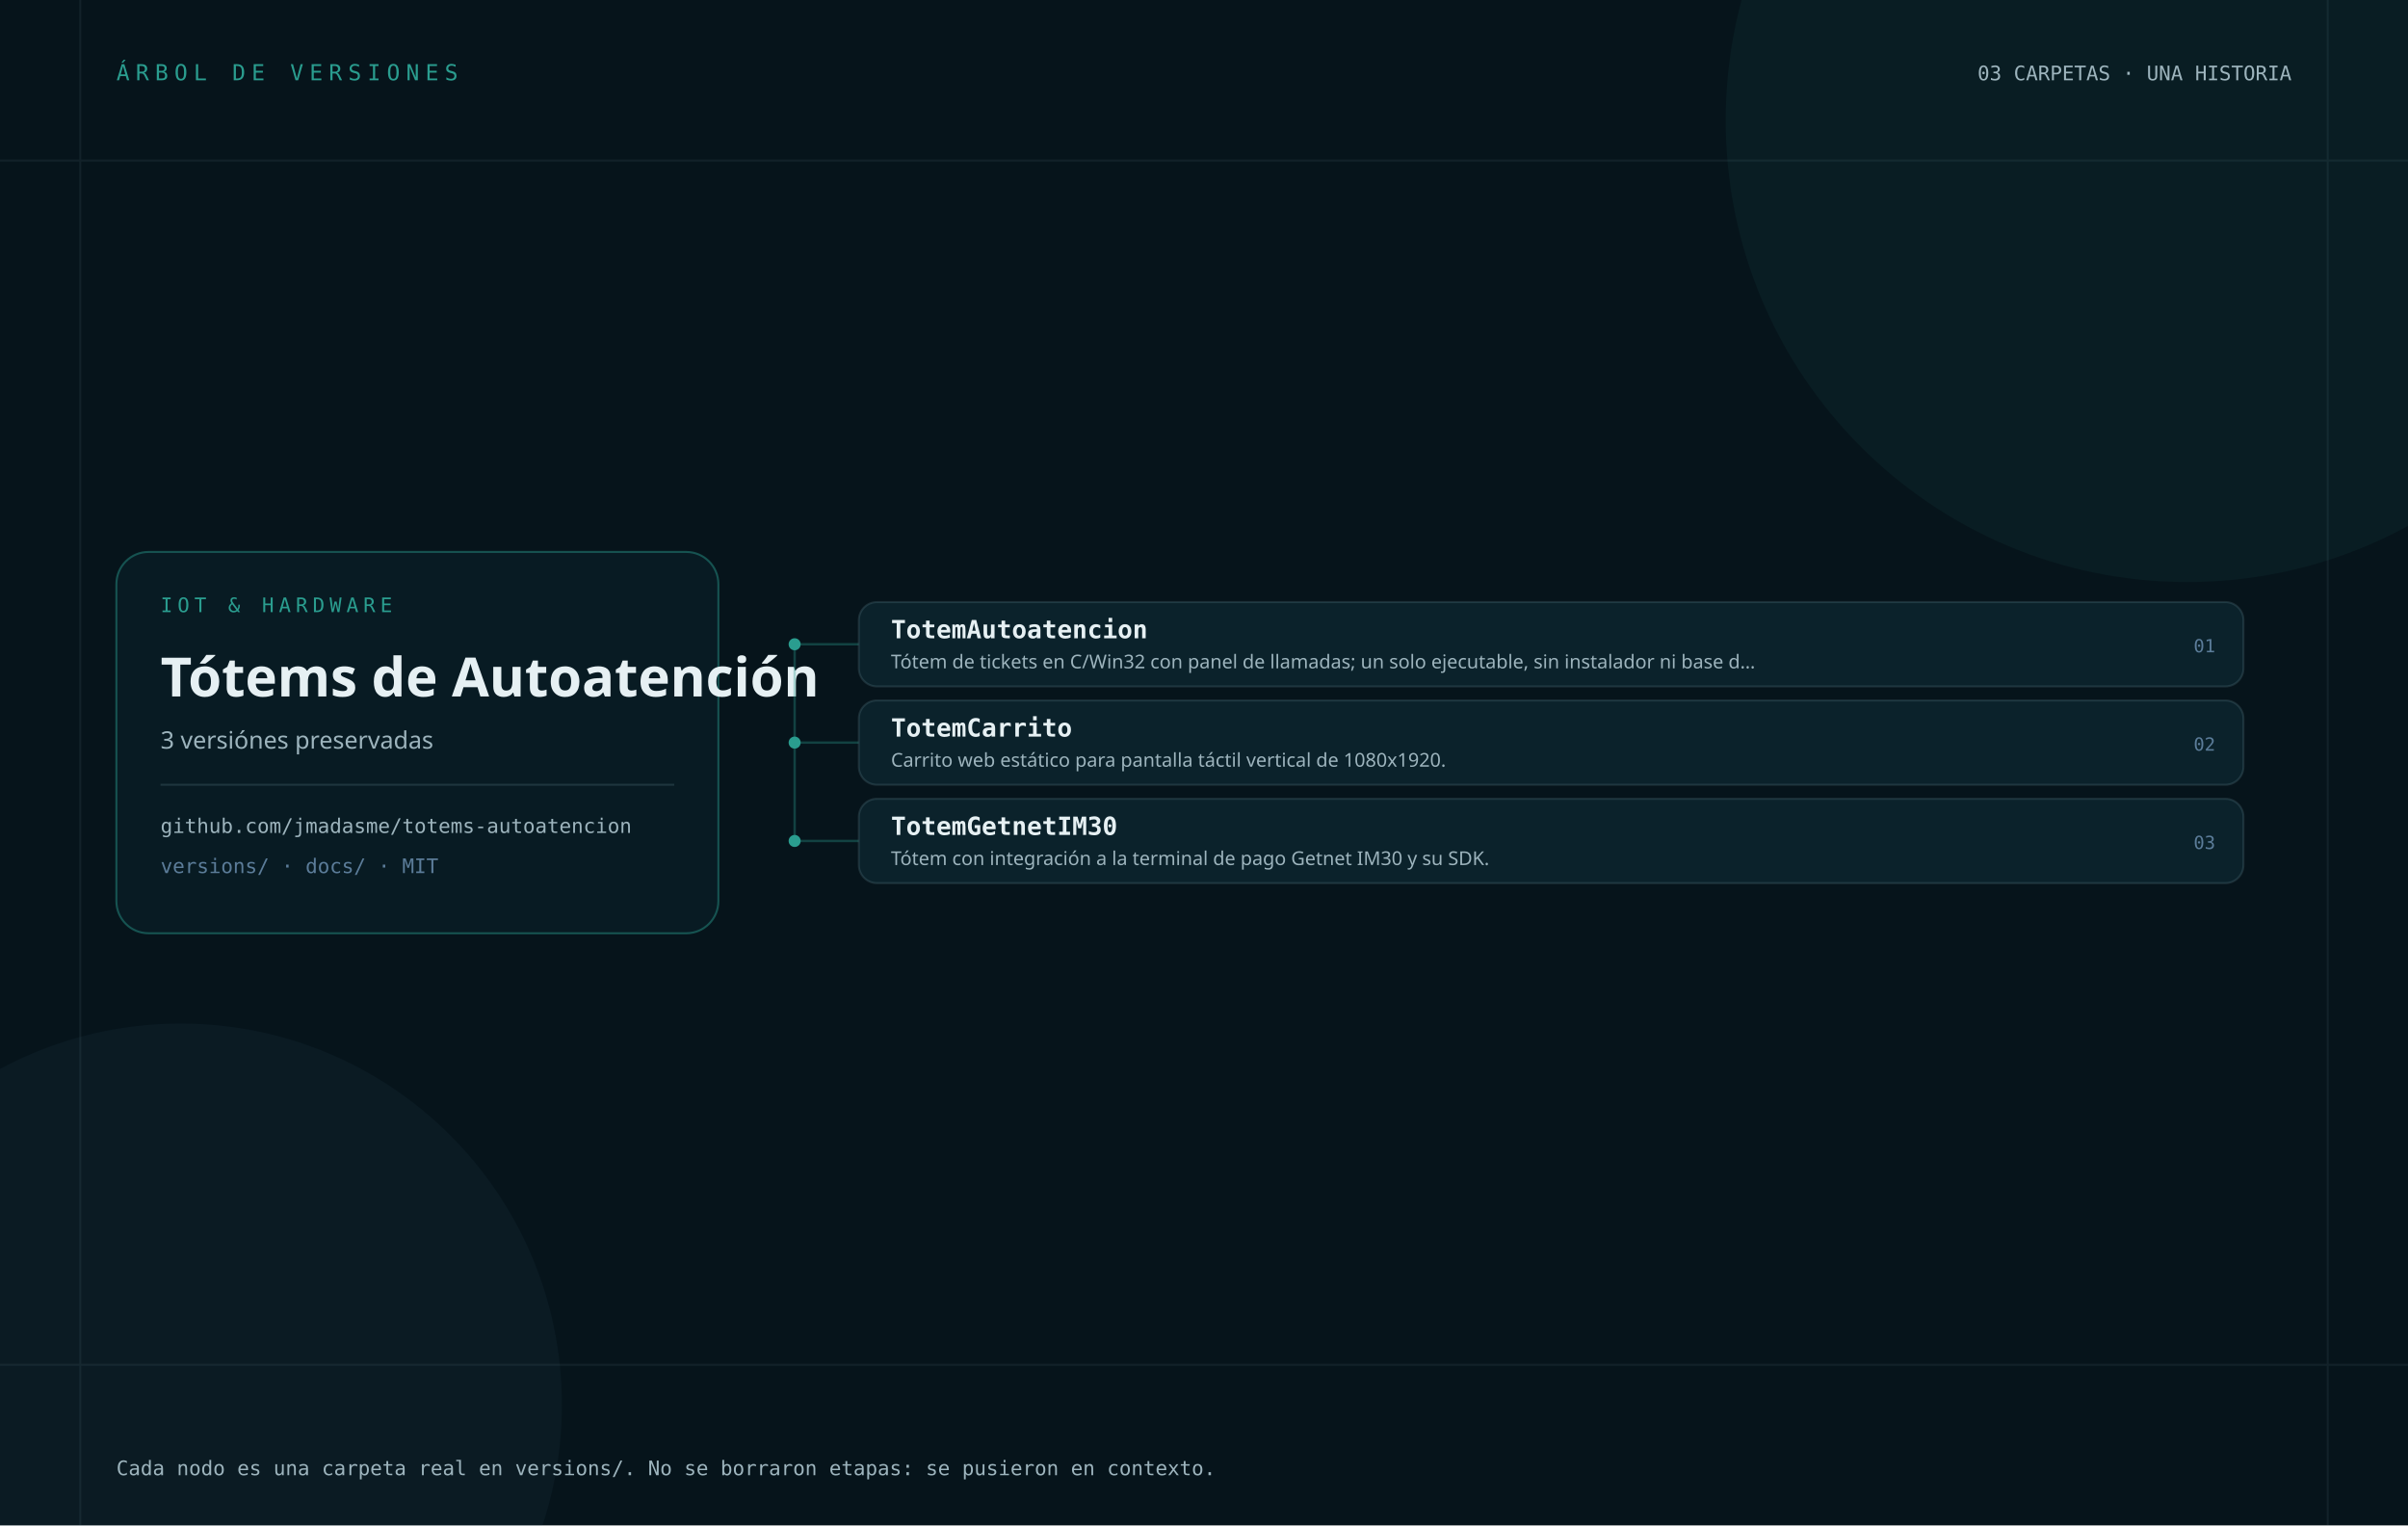
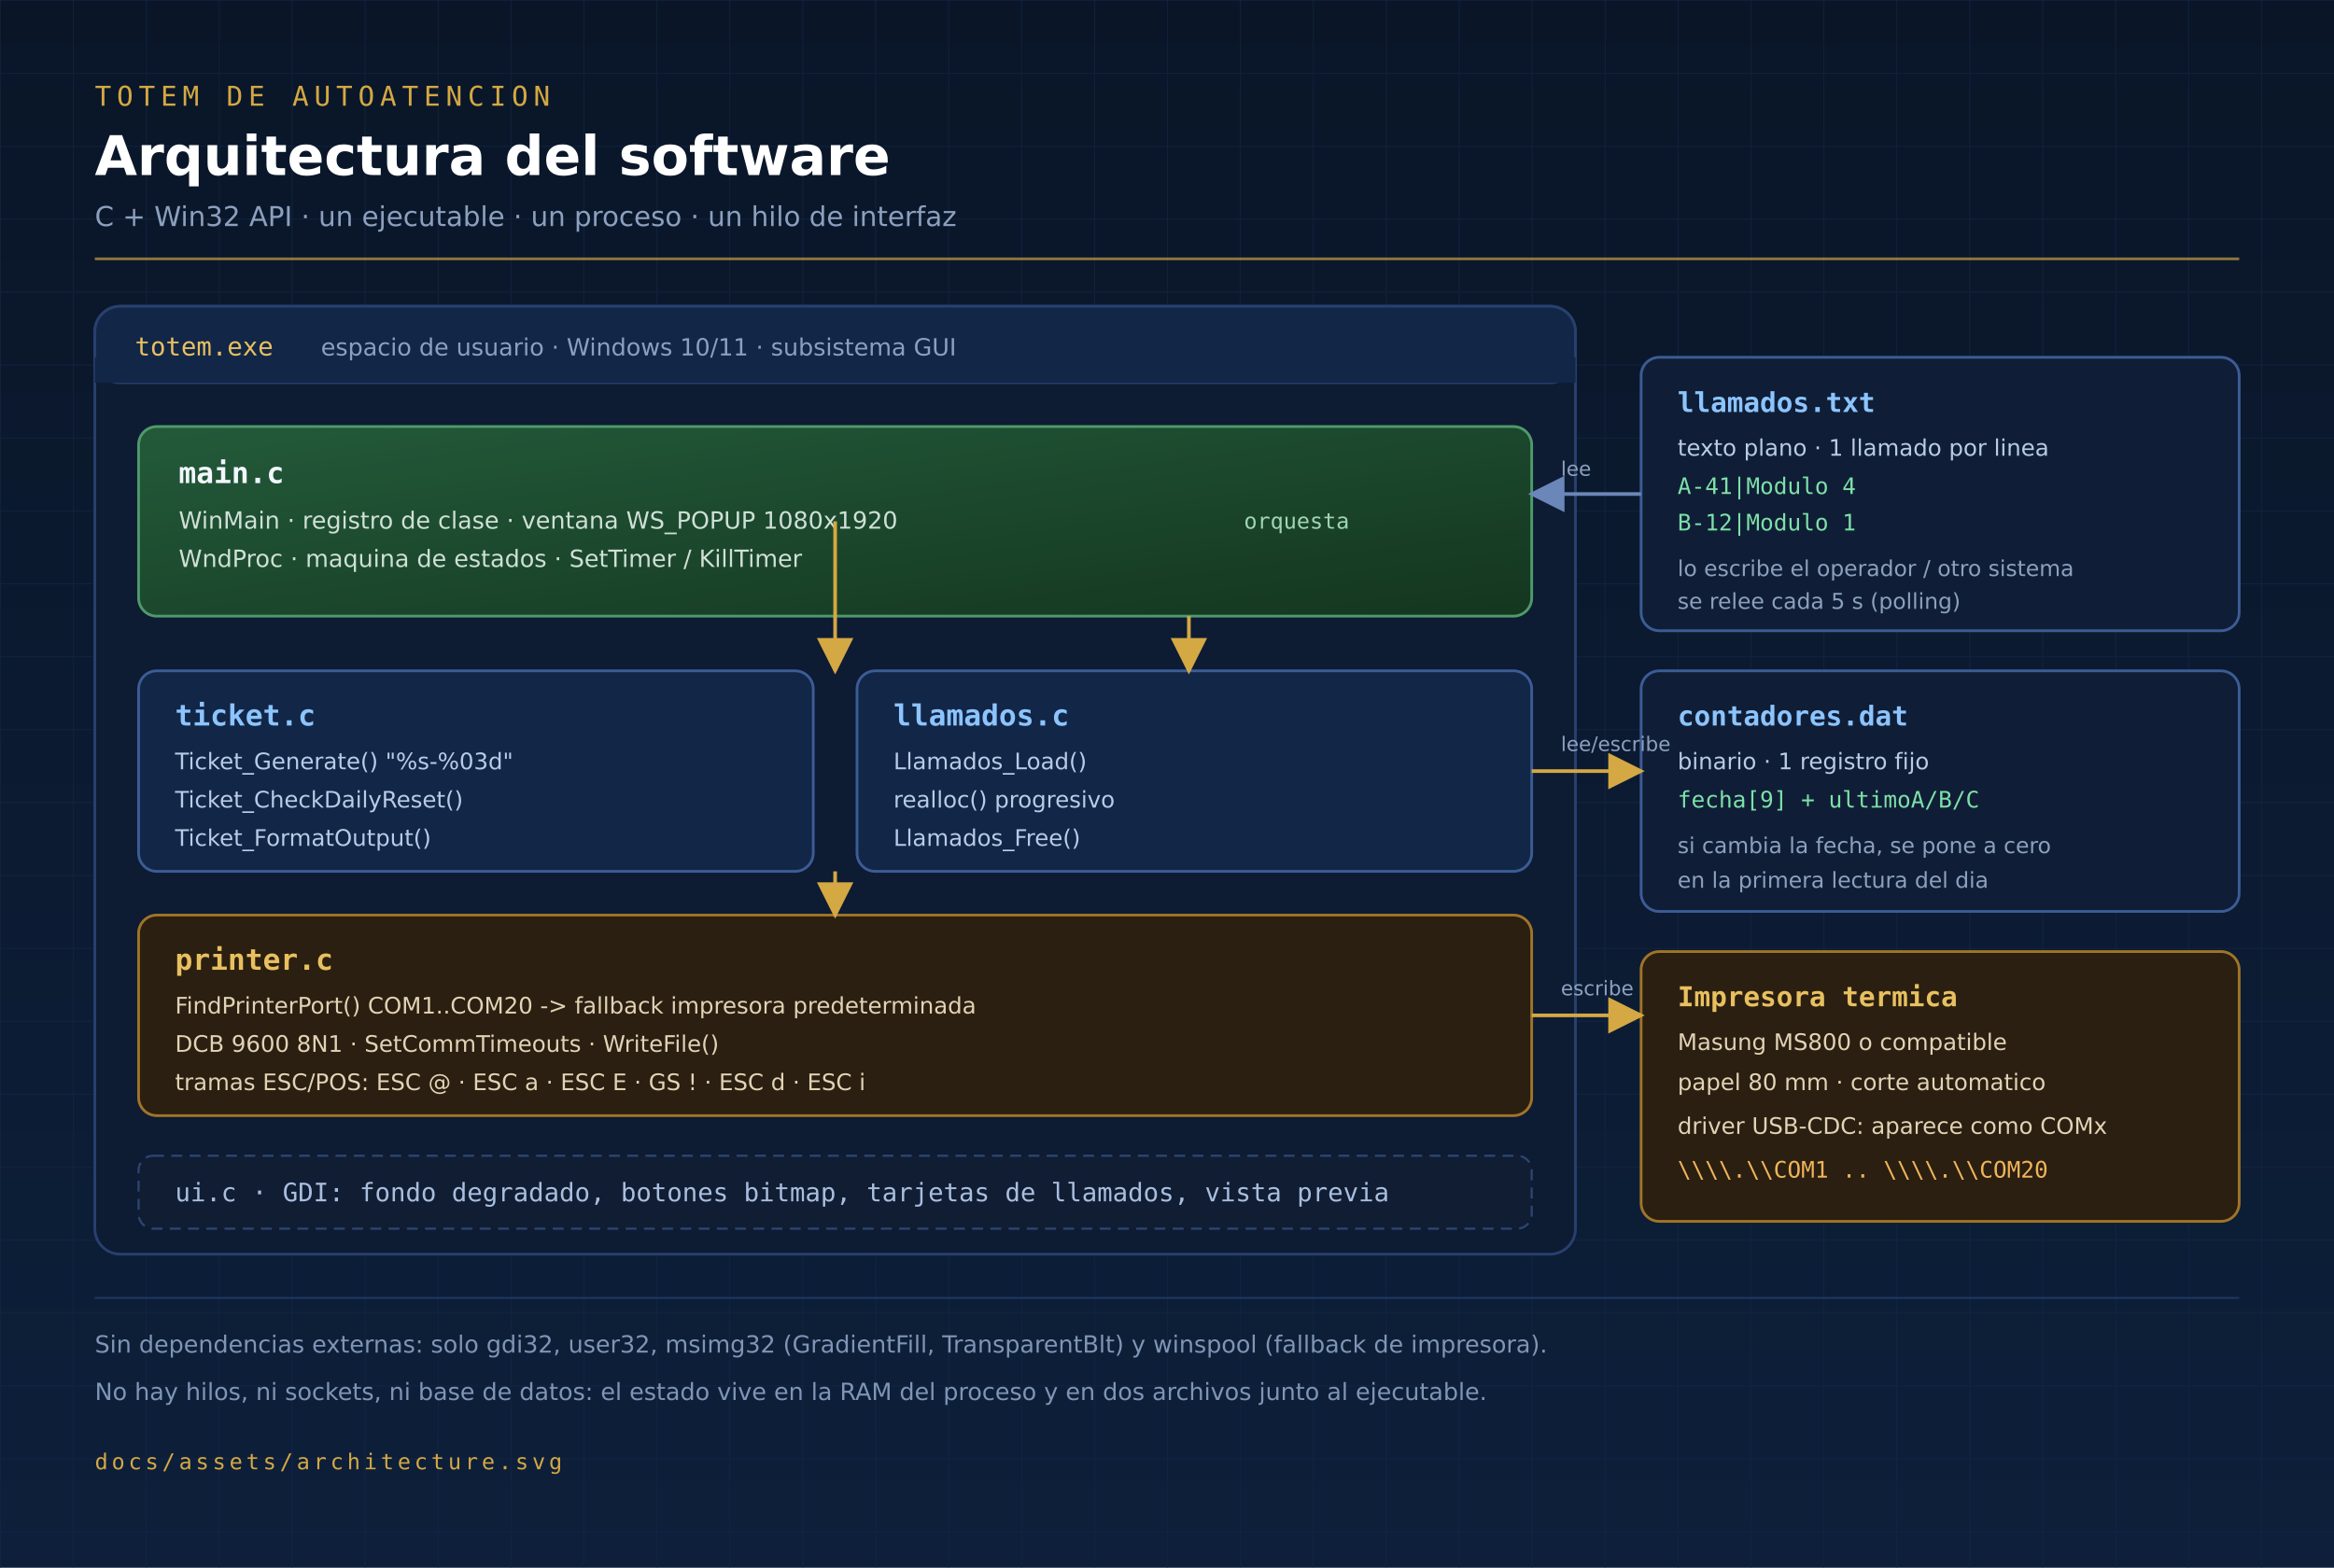
- <svg xmlns="http://www.w3.org/2000/svg" width="1200" height="760" viewBox="0 0 1200 760" role="img" aria-label="Árbol de versiones de Tótems de Autoatención">
-   <rect width="1200" height="760" fill="#06141b" />
-   <circle cx="1090" cy="60" r="230" fill="#2A9D8F" opacity=".07" />
-   <circle cx="90" cy="700" r="190" fill="#457B9D" opacity=".07" />
-   <g stroke="rgba(148, 190, 200, .16)" stroke-width="1" opacity=".5">
-     <path d="M0 80H1200M0 680H1200M40 0V760M1160 0V760" />
-   </g>
-   <text x="58" y="40" fill="#2A9D8F" font-family="monospace" font-size="11" letter-spacing="3">ÁRBOL DE VERSIONES</text>
-   <text x="1142" y="40" text-anchor="end" fill="#9db4bd" font-family="monospace" font-size="10">03 CARPETAS · UNA HISTORIA</text>
-   <rect x="58" y="275" width="300" height="190" rx="16" fill="#081b23" stroke="#2A9D8F" stroke-opacity=".45" />
-   <text x="80" y="305" fill="#2A9D8F" font-family="monospace" font-size="10" letter-spacing="2.4">IOT &amp; HARDWARE</text>
-   <text x="80" y="347" fill="#e6f0f3" font-family="sans-serif" font-size="27" font-weight="700">Tótems de Autoatención</text>
-   <text x="80" y="373" fill="#9db4bd" font-family="sans-serif" font-size="12">3 versiónes preservadas</text>
-   <line x1="80" y1="391" x2="336" y2="391" stroke="rgba(148, 190, 200, .16)" />
-   <text x="80" y="415" fill="#9db4bd" font-family="monospace" font-size="10">github.com/jmadasme/totems-autoatencion</text>
-   <text x="80" y="435" fill="#5B7C99" font-family="monospace" font-size="10">versions/ · docs/ · MIT</text>
-   <path d="M396 370 V321 H428" fill="none" stroke="#2A9D8F" stroke-opacity=".34" stroke-width="1.2" />
-   <circle cx="396" cy="321" r="3" fill="#2A9D8F" />
-   <rect x="428" y="300" width="690" height="42" rx="9" fill="#0b222b" stroke="rgba(148, 190, 200, .16)" />
-   <text x="444" y="318" fill="#e6f0f3" font-family="monospace" font-size="12.5" font-weight="600">TotemAutoatencion</text>
-   <text x="444" y="333" fill="#9db4bd" font-family="sans-serif" font-size="9.5">Tótem de tickets en C/Win32 con panel de llamadas; un solo ejecutable, sin instalador ni base d…</text>
-   <text x="1104" y="325" text-anchor="end" fill="#5B7C99" font-family="monospace" font-size="9">01</text>
-   <path d="M396 370 V370 H428" fill="none" stroke="#2A9D8F" stroke-opacity=".34" stroke-width="1.2" />
-   <circle cx="396" cy="370" r="3" fill="#2A9D8F" />
-   <rect x="428" y="349" width="690" height="42" rx="9" fill="#0b222b" stroke="rgba(148, 190, 200, .16)" />
-   <text x="444" y="367" fill="#e6f0f3" font-family="monospace" font-size="12.5" font-weight="600">TotemCarrito</text>
-   <text x="444" y="382" fill="#9db4bd" font-family="sans-serif" font-size="9.5">Carrito web estático para pantalla táctil vertical de 1080x1920.</text>
-   <text x="1104" y="374" text-anchor="end" fill="#5B7C99" font-family="monospace" font-size="9">02</text>
-   <path d="M396 370 V419 H428" fill="none" stroke="#2A9D8F" stroke-opacity=".34" stroke-width="1.2" />
-   <circle cx="396" cy="419" r="3" fill="#2A9D8F" />
-   <rect x="428" y="398" width="690" height="42" rx="9" fill="#0b222b" stroke="rgba(148, 190, 200, .16)" />
-   <text x="444" y="416" fill="#e6f0f3" font-family="monospace" font-size="12.5" font-weight="600">TotemGetnetIM30</text>
-   <text x="444" y="431" fill="#9db4bd" font-family="sans-serif" font-size="9.5">Tótem con integración a la terminal de pago Getnet IM30 y su SDK.</text>
-   <text x="1104" y="423" text-anchor="end" fill="#5B7C99" font-family="monospace" font-size="9">03</text>
-   <text x="58" y="735" fill="#9db4bd" font-family="monospace" font-size="10">Cada nodo es una carpeta real en versions/. No se borraron etapas: se pusieron en contexto.</text>
+ <svg xmlns="http://www.w3.org/2000/svg" width="1280" height="860" viewBox="0 0 1280 860" role="img" aria-labelledby="title desc">
+   <defs>
+     <marker id="arrow" markerWidth="10" markerHeight="10" refX="9" refY="5" orient="auto" markerUnits="strokeWidth">
+       <path d="M0,0 L10,5 L0,10 z" fill="#d4a843" />
+     </marker>
+     <marker id="arrowDim" markerWidth="10" markerHeight="10" refX="9" refY="5" orient="auto" markerUnits="strokeWidth">
+       <path d="M0,0 L10,5 L0,10 z" fill="#6b86b8" />
+     </marker>
+     <linearGradient id="bg" x1="0" y1="0" x2="0" y2="1">
+       <stop offset="0%" stop-color="#0a1628" />
+       <stop offset="100%" stop-color="#0d1f3a" />
+     </linearGradient>
+     <linearGradient id="gold" x1="0" y1="0" x2="1" y2="1">
+       <stop offset="0%" stop-color="#235a3a" />
+       <stop offset="100%" stop-color="#14361f" />
+     </linearGradient>
+     <pattern id="grid" width="40" height="40" patternUnits="userSpaceOnUse">
+       <path d="M40 0 L0 0 0 40" fill="none" stroke="#13294a" stroke-width="1" />
+     </pattern>
+   </defs>
+   <rect width="1280" height="860" fill="url(#bg)" />
+   <rect width="1280" height="860" fill="url(#grid)" opacity="0.55" />
+   <text x="52" y="58" font-family="Consolas, DejaVu Sans Mono, monospace" font-size="15" fill="#d4a843" letter-spacing="3">TOTEM DE AUTOATENCION</text>
+   <text x="52" y="96" font-family="Segoe UI, DejaVu Sans, Arial, sans-serif" font-size="30" font-weight="bold" fill="#ffffff">Arquitectura del software</text>
+   <text x="52" y="124" font-family="Segoe UI, DejaVu Sans, Arial, sans-serif" font-size="15" fill="#8ca0be">C + Win32 API · un ejecutable · un proceso · un hilo de interfaz</text>
+   <line x1="52" y1="142" x2="1228" y2="142" stroke="#d4a843" stroke-width="1.5" opacity="0.65" />
+   <rect x="52" y="168" width="812" height="520" rx="14" fill="#0d1b33" stroke="#28406e" stroke-width="1.5" />
+   <rect x="52" y="168" width="812" height="42" rx="14" fill="#122647" stroke="#28406e" stroke-width="1.5" />
+   <rect x="52" y="196" width="812" height="14" fill="#122647" />
+   <text x="74" y="195" font-family="Consolas, DejaVu Sans Mono, monospace" font-size="14" fill="#e8c060">totem.exe</text>
+   <text x="176" y="195" font-family="Segoe UI, DejaVu Sans, Arial, sans-serif" font-size="13" fill="#8ca0be">espacio de usuario · Windows 10/11 · subsistema GUI</text>
+   <rect x="76" y="234" width="764" height="104" rx="10" fill="url(#gold)" stroke="#4f9a6a" stroke-width="1.5" />
+   <text x="98" y="265" font-family="Consolas, DejaVu Sans Mono, monospace" font-size="16" font-weight="bold" fill="#f2f7ff">main.c</text>
+   <text x="98" y="290" font-family="Segoe UI, DejaVu Sans, Arial, sans-serif" font-size="13" fill="#cfe0d6">WinMain · registro de clase · ventana WS_POPUP 1080x1920</text>
+   <text x="98" y="311" font-family="Segoe UI, DejaVu Sans, Arial, sans-serif" font-size="13" fill="#cfe0d6">WndProc · maquina de estados · SetTimer / KillTimer</text>
+   <text x="740" y="290" font-family="Consolas, DejaVu Sans Mono, monospace" font-size="12" fill="#9fd6b4" text-anchor="end">orquesta</text>
+   <rect x="76" y="368" width="370" height="110" rx="10" fill="#122647" stroke="#3c5c96" stroke-width="1.5" />
+   <text x="96" y="398" font-family="Consolas, DejaVu Sans Mono, monospace" font-size="16" font-weight="bold" fill="#8cc4ff">ticket.c</text>
+   <text x="96" y="422" font-family="Segoe UI, DejaVu Sans, Arial, sans-serif" font-size="12.5" fill="#b9cbe6">Ticket_Generate()  "%s-%03d"</text>
+   <text x="96" y="443" font-family="Segoe UI, DejaVu Sans, Arial, sans-serif" font-size="12.5" fill="#b9cbe6">Ticket_CheckDailyReset()</text>
+   <text x="96" y="464" font-family="Segoe UI, DejaVu Sans, Arial, sans-serif" font-size="12.5" fill="#b9cbe6">Ticket_FormatOutput()</text>
+   <rect x="470" y="368" width="370" height="110" rx="10" fill="#122647" stroke="#3c5c96" stroke-width="1.5" />
+   <text x="490" y="398" font-family="Consolas, DejaVu Sans Mono, monospace" font-size="16" font-weight="bold" fill="#8cc4ff">llamados.c</text>
+   <text x="490" y="422" font-family="Segoe UI, DejaVu Sans, Arial, sans-serif" font-size="12.5" fill="#b9cbe6">Llamados_Load()</text>
+   <text x="490" y="443" font-family="Segoe UI, DejaVu Sans, Arial, sans-serif" font-size="12.5" fill="#b9cbe6">realloc() progresivo</text>
+   <text x="490" y="464" font-family="Segoe UI, DejaVu Sans, Arial, sans-serif" font-size="12.5" fill="#b9cbe6">Llamados_Free()</text>
+   <rect x="76" y="502" width="764" height="110" rx="10" fill="#2a1f10" stroke="#a07428" stroke-width="1.5" />
+   <text x="96" y="532" font-family="Consolas, DejaVu Sans Mono, monospace" font-size="16" font-weight="bold" fill="#e8c060">printer.c</text>
+   <text x="96" y="556" font-family="Segoe UI, DejaVu Sans, Arial, sans-serif" font-size="12.5" fill="#e2d3b6">FindPrinterPort()  COM1..COM20  -&gt;  fallback impresora predeterminada</text>
+   <text x="96" y="577" font-family="Segoe UI, DejaVu Sans, Arial, sans-serif" font-size="12.5" fill="#e2d3b6">DCB 9600 8N1 · SetCommTimeouts · WriteFile()</text>
+   <text x="96" y="598" font-family="Segoe UI, DejaVu Sans, Arial, sans-serif" font-size="12.5" fill="#e2d3b6">tramas ESC/POS: ESC @ · ESC a · ESC E · GS ! · ESC d · ESC i</text>
+   <rect x="76" y="634" width="764" height="40" rx="8" fill="#101d33" stroke="#2b4570" stroke-width="1.2" stroke-dasharray="6 4" />
+   <text x="96" y="659" font-family="Consolas, DejaVu Sans Mono, monospace" font-size="14" fill="#a9bede">ui.c  ·  GDI: fondo degradado, botones bitmap, tarjetas de llamados, vista previa</text>
+   <path d="M458 286 L458 368" fill="none" stroke="#d4a843" stroke-width="2" marker-end="url(#arrow)" />
+   <path d="M652 338 L652 368" fill="none" stroke="#d4a843" stroke-width="2" marker-end="url(#arrow)" />
+   <path d="M458 478 L458 502" fill="none" stroke="#d4a843" stroke-width="2" marker-end="url(#arrow)" />
+   <rect x="900" y="196" width="328" height="150" rx="10" fill="#0f1e36" stroke="#3c5c96" stroke-width="1.5" />
+   <text x="920" y="226" font-family="Consolas, DejaVu Sans Mono, monospace" font-size="15" font-weight="bold" fill="#8cc4ff">llamados.txt</text>
+   <text x="920" y="250" font-family="Segoe UI, DejaVu Sans, Arial, sans-serif" font-size="12.5" fill="#b9cbe6">texto plano · 1 llamado por linea</text>
+   <text x="920" y="271" font-family="Consolas, DejaVu Sans Mono, monospace" font-size="12.5" fill="#7ee0a8">A-41|Modulo 4</text>
+   <text x="920" y="291" font-family="Consolas, DejaVu Sans Mono, monospace" font-size="12.5" fill="#7ee0a8">B-12|Modulo 1</text>
+   <text x="920" y="316" font-family="Segoe UI, DejaVu Sans, Arial, sans-serif" font-size="12" fill="#8ca0be">lo escribe el operador / otro sistema</text>
+   <text x="920" y="334" font-family="Segoe UI, DejaVu Sans, Arial, sans-serif" font-size="12" fill="#8ca0be">se relee cada 5 s (polling)</text>
+   <rect x="900" y="368" width="328" height="132" rx="10" fill="#0f1e36" stroke="#3c5c96" stroke-width="1.5" />
+   <text x="920" y="398" font-family="Consolas, DejaVu Sans Mono, monospace" font-size="15" font-weight="bold" fill="#8cc4ff">contadores.dat</text>
+   <text x="920" y="422" font-family="Segoe UI, DejaVu Sans, Arial, sans-serif" font-size="12.5" fill="#b9cbe6">binario · 1 registro fijo</text>
+   <text x="920" y="443" font-family="Consolas, DejaVu Sans Mono, monospace" font-size="12.5" fill="#7ee0a8">fecha[9] + ultimoA/B/C</text>
+   <text x="920" y="468" font-family="Segoe UI, DejaVu Sans, Arial, sans-serif" font-size="12" fill="#8ca0be">si cambia la fecha, se pone a cero</text>
+   <text x="920" y="487" font-family="Segoe UI, DejaVu Sans, Arial, sans-serif" font-size="12" fill="#8ca0be">en la primera lectura del dia</text>
+   <rect x="900" y="522" width="328" height="148" rx="10" fill="#2a1f10" stroke="#a07428" stroke-width="1.5" />
+   <text x="920" y="552" font-family="Consolas, DejaVu Sans Mono, monospace" font-size="15" font-weight="bold" fill="#e8c060">Impresora termica</text>
+   <text x="920" y="576" font-family="Segoe UI, DejaVu Sans, Arial, sans-serif" font-size="12.5" fill="#e2d3b6">Masung MS800 o compatible</text>
+   <text x="920" y="598" font-family="Segoe UI, DejaVu Sans, Arial, sans-serif" font-size="12.5" fill="#e2d3b6">papel 80 mm · corte automatico</text>
+   <text x="920" y="622" font-family="Segoe UI, DejaVu Sans, Arial, sans-serif" font-size="12.5" fill="#e2d3b6">driver USB-CDC: aparece como COMx</text>
+   <text x="920" y="646" font-family="Consolas, DejaVu Sans Mono, monospace" font-size="12.5" fill="#f0b45a">\\\\.\\COM1 .. \\\\.\\COM20</text>
+   <path d="M840 423 L900 423" fill="none" stroke="#d4a843" stroke-width="2" marker-end="url(#arrow)" />
+   <path d="M900 271 L840 271" fill="none" stroke="#6b86b8" stroke-width="2" marker-end="url(#arrowDim)" />
+   <path d="M840 557 L900 557" fill="none" stroke="#d4a843" stroke-width="2" marker-end="url(#arrow)" />
+   <text x="856" y="412" font-family="Segoe UI, DejaVu Sans, Arial, sans-serif" font-size="11" fill="#8ca0be">lee/escribe</text>
+   <text x="856" y="261" font-family="Segoe UI, DejaVu Sans, Arial, sans-serif" font-size="11" fill="#8ca0be">lee</text>
+   <text x="856" y="546" font-family="Segoe UI, DejaVu Sans, Arial, sans-serif" font-size="11" fill="#8ca0be">escribe</text>
+   <line x1="52" y1="712" x2="1228" y2="712" stroke="#1e3a63" stroke-width="1" />
+   <text x="52" y="742" font-family="Segoe UI, DejaVu Sans, Arial, sans-serif" font-size="13" fill="#7f95b6">Sin dependencias externas: solo gdi32, user32, msimg32 (GradientFill, TransparentBlt) y winspool (fallback de impresora).</text>
+   <text x="52" y="768" font-family="Segoe UI, DejaVu Sans, Arial, sans-serif" font-size="13" fill="#7f95b6">No hay hilos, ni sockets, ni base de datos: el estado vive en la RAM del proceso y en dos archivos junto al ejecutable.</text>
+   <text x="52" y="806" font-family="Consolas, DejaVu Sans Mono, monospace" font-size="12" fill="#d4a843" letter-spacing="2">docs/assets/architecture.svg</text>
</svg>
